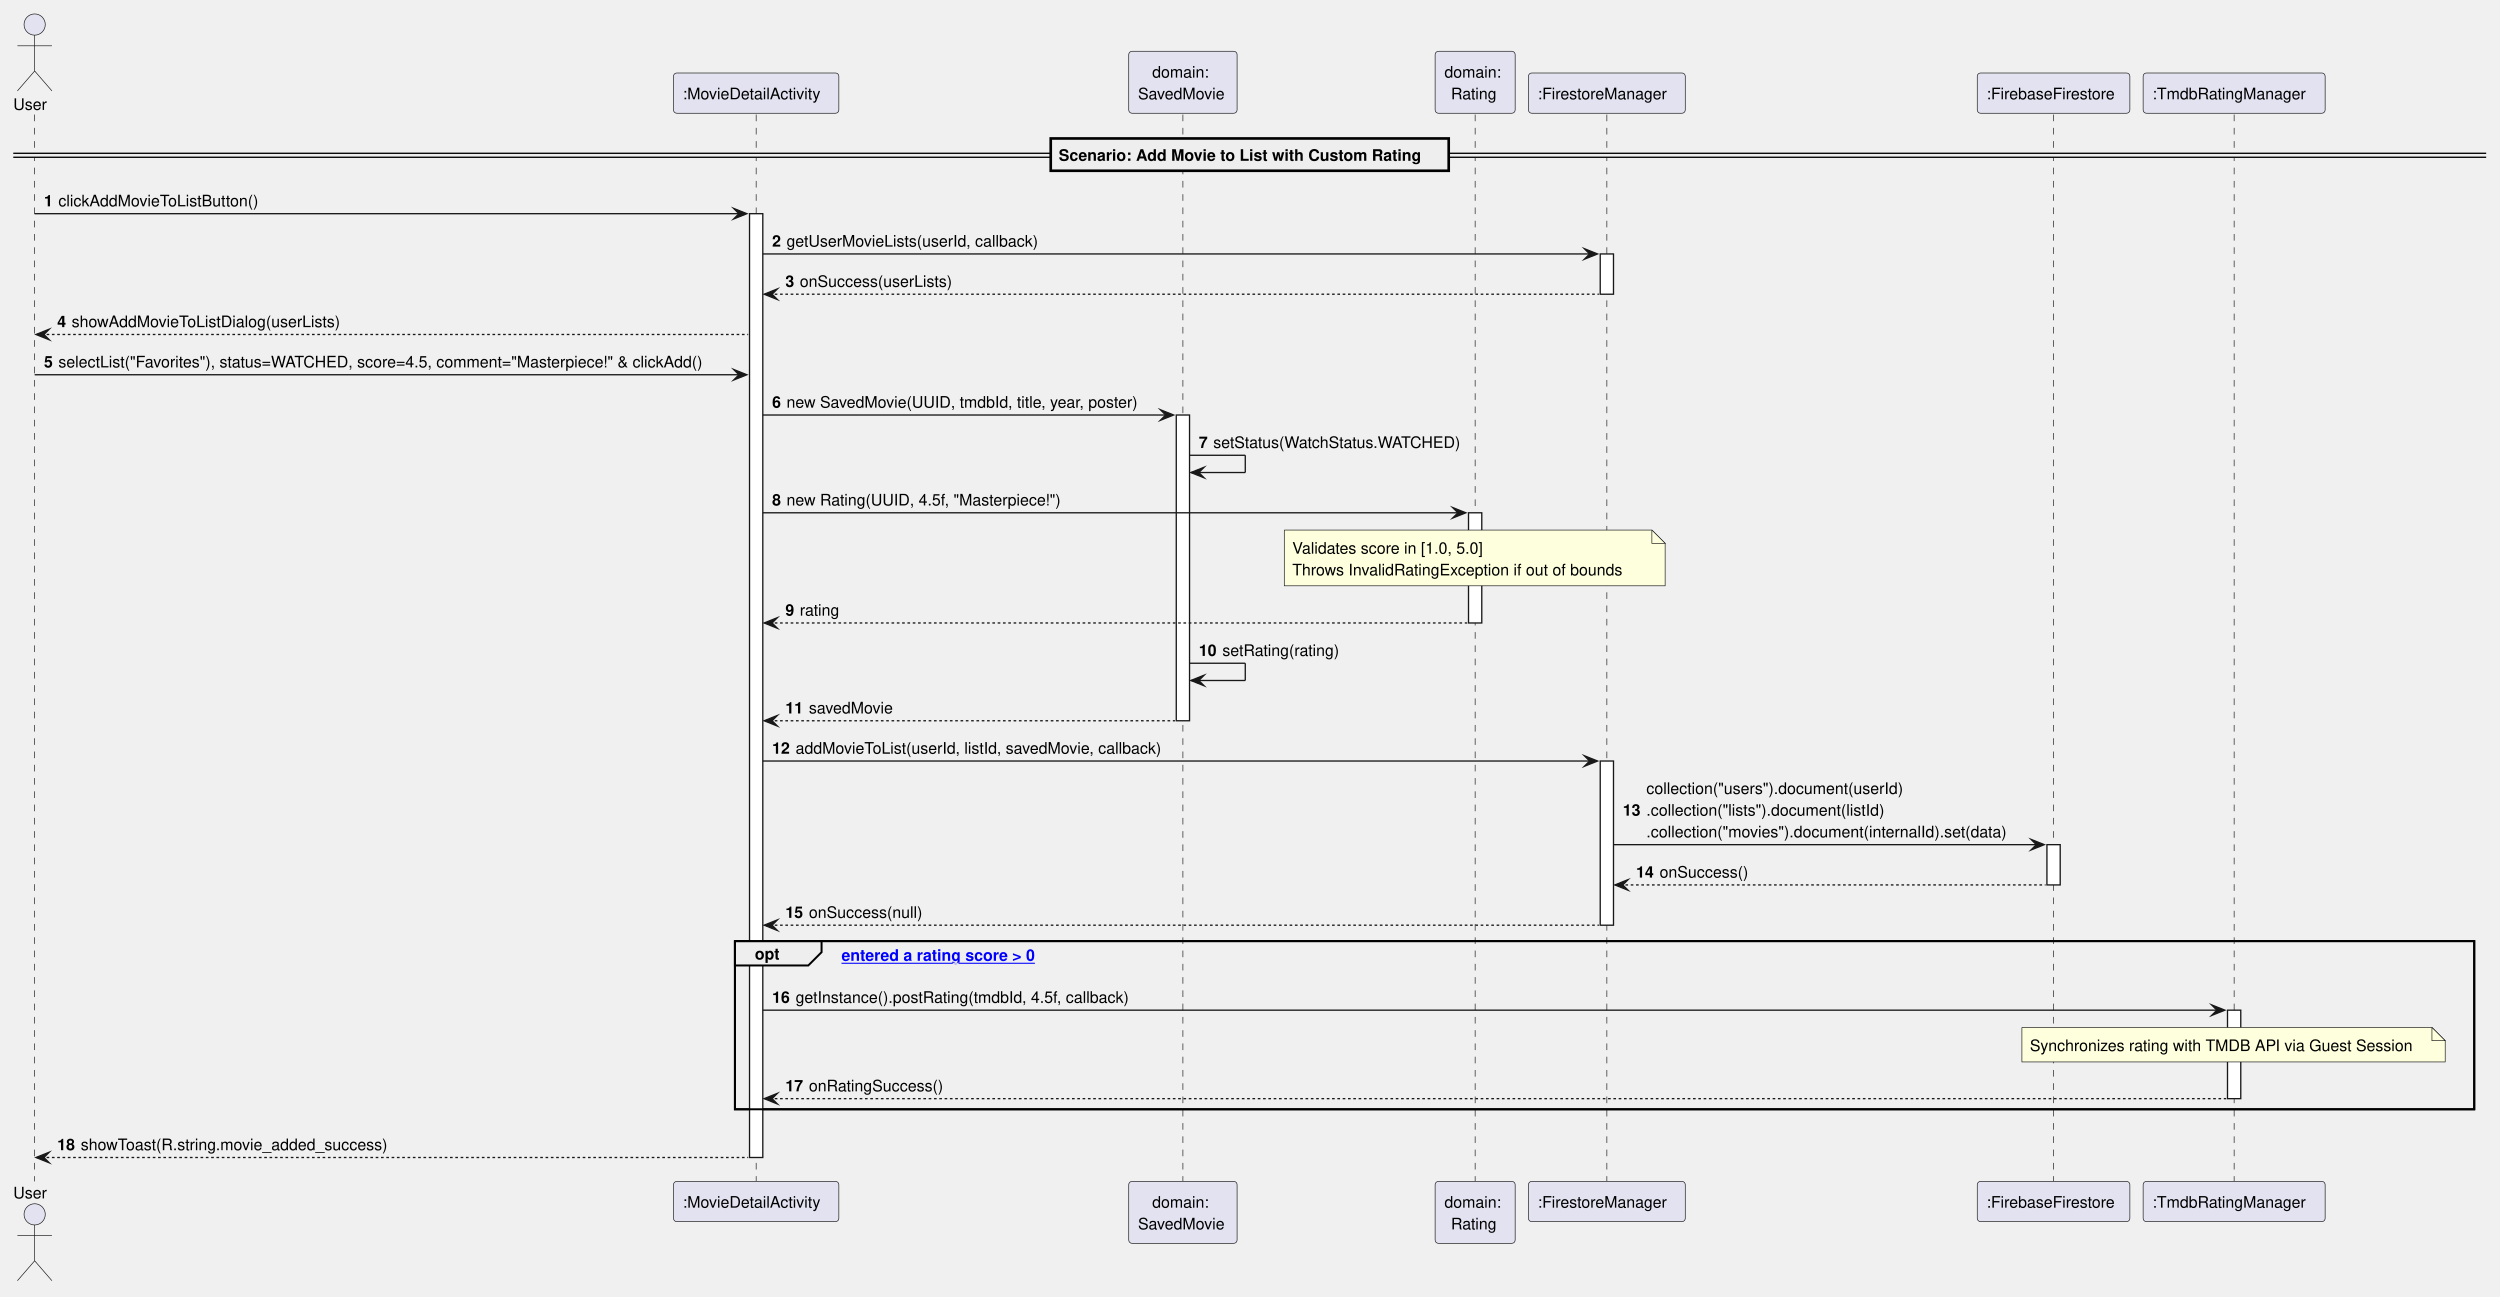
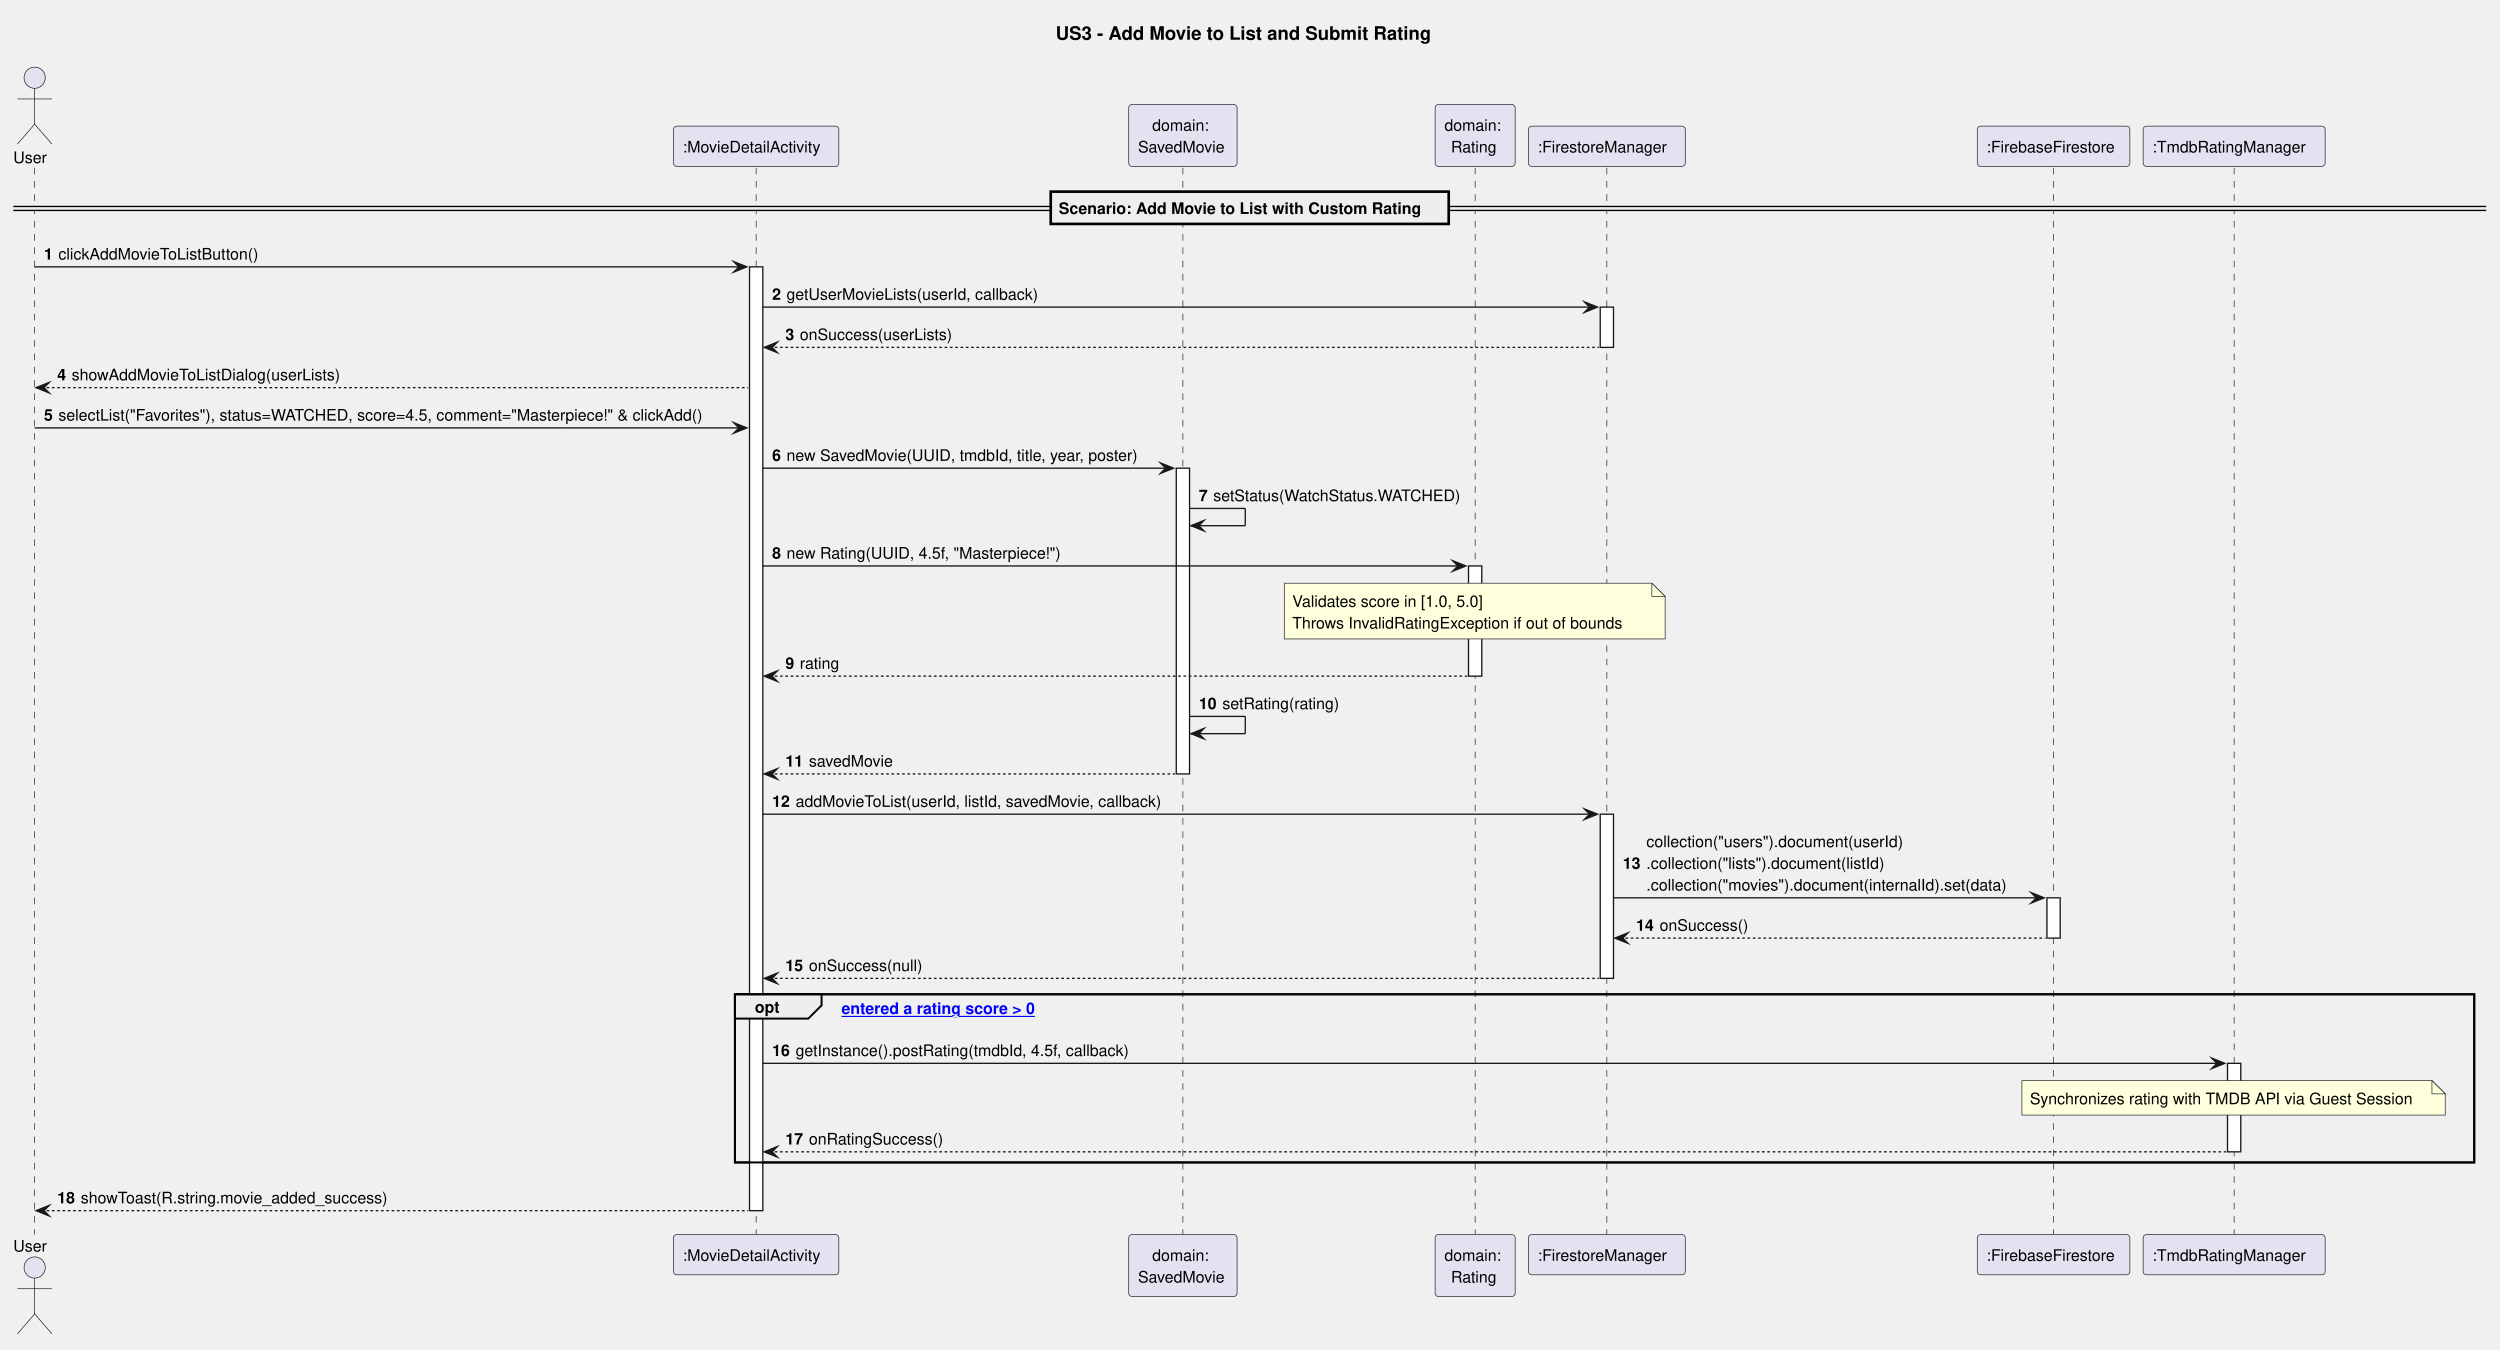
- <svg xmlns="http://www.w3.org/2000/svg" xmlns:xlink="http://www.w3.org/1999/xlink" version="1.1" data-diagram-type="SEQUENCE" style="width:1884px;height:977px;background:#FFFFFF;" width="1884px" height="977px" viewBox="0 0 1884 977" zoomAndPan="magnify" preserveAspectRatio="none" contentStyleType="text/css">
+ <svg xmlns="http://www.w3.org/2000/svg" xmlns:xlink="http://www.w3.org/1999/xlink" version="1.1" data-diagram-type="SEQUENCE" style="width:1884px;height:1017px;background:#FFFFFF;" width="1884px" height="1017px" viewBox="0 0 1884 1017" zoomAndPan="magnify" preserveAspectRatio="none" contentStyleType="text/css">
  <defs />
  <g font-family="sans-serif" lengthAdjust="spacing">
-     <rect x="553.846" y="709.226" width="1310.738" height="126.721" fill="none" style="stroke:#000;stroke-width:1.5;" />
+     <g class="title" data-source-line="6">
+       <text x="795.588" y="29.966" fill="#000" font-size="14" textLength="291.409" font-weight="700" font-family="'Helvetica, Arial, sans-serif'">US3 - Add Movie to List and Submit Rating</text>
+     </g>
+     <rect x="553.846" y="749.294" width="1310.738" height="126.721" fill="none" style="stroke:#000;stroke-width:1.5;" />
    <g>
-       <rect x="22.622" y="86.344" width="8" height="803.947" fill="#000" fill-opacity="0" />
-       <line x1="26.122" y1="86.344" x2="26.122" y2="890.291" style="stroke:#181818;stroke-width:0.5;stroke-dasharray:5,5;" />
+       <rect x="22.622" y="126.412" width="8" height="803.947" fill="#000" fill-opacity="0" />
+       <line x1="26.122" y1="126.412" x2="26.122" y2="930.359" style="stroke:#181818;stroke-width:0.5;stroke-dasharray:5,5;" />
    </g>
    <g>
-       <rect x="566.346" y="86.344" width="8" height="803.947" fill="#000" fill-opacity="0" />
-       <line x1="569.846" y1="86.344" x2="569.846" y2="890.291" style="stroke:#181818;stroke-width:0.5;stroke-dasharray:5,5;" />
+       <rect x="566.346" y="126.412" width="8" height="803.947" fill="#000" fill-opacity="0" />
+       <line x1="569.846" y1="126.412" x2="569.846" y2="930.359" style="stroke:#181818;stroke-width:0.5;stroke-dasharray:5,5;" />
    </g>
    <g>
-       <rect x="564.846" y="161.032" width="10" height="711.259" fill="#FFF" style="stroke:#181818;stroke-width:1;" />
+       <rect x="564.846" y="201.1" width="10" height="711.259" fill="#FFF" style="stroke:#181818;stroke-width:1;" />
    </g>
    <g>
-       <rect x="887.936" y="86.344" width="8" height="803.947" fill="#000" fill-opacity="0" />
-       <line x1="891.436" y1="86.344" x2="891.436" y2="890.291" style="stroke:#181818;stroke-width:0.5;stroke-dasharray:5,5;" />
+       <rect x="887.936" y="126.412" width="8" height="803.947" fill="#000" fill-opacity="0" />
+       <line x1="891.436" y1="126.412" x2="891.436" y2="930.359" style="stroke:#181818;stroke-width:0.5;stroke-dasharray:5,5;" />
    </g>
    <g>
-       <rect x="886.436" y="312.753" width="10" height="230.409" fill="#FFF" style="stroke:#181818;stroke-width:1;" />
+       <rect x="886.436" y="352.821" width="10" height="230.409" fill="#FFF" style="stroke:#181818;stroke-width:1;" />
    </g>
    <g>
-       <rect x="1108.169" y="86.344" width="8" height="803.947" fill="#000" fill-opacity="0" />
-       <line x1="1111.669" y1="86.344" x2="1111.669" y2="890.291" style="stroke:#181818;stroke-width:0.5;stroke-dasharray:5,5;" />
+       <rect x="1108.169" y="126.412" width="8" height="803.947" fill="#000" fill-opacity="0" />
+       <line x1="1111.669" y1="126.412" x2="1111.669" y2="930.359" style="stroke:#181818;stroke-width:0.5;stroke-dasharray:5,5;" />
    </g>
    <g>
-       <rect x="1106.669" y="386.441" width="10" height="83.032" fill="#FFF" style="stroke:#181818;stroke-width:1;" />
+       <rect x="1106.669" y="426.509" width="10" height="83.032" fill="#FFF" style="stroke:#181818;stroke-width:1;" />
    </g>
    <g>
-       <rect x="1207.428" y="86.344" width="8" height="803.947" fill="#000" fill-opacity="0" />
-       <line x1="1210.928" y1="86.344" x2="1210.928" y2="890.291" style="stroke:#181818;stroke-width:0.5;stroke-dasharray:5,5;" />
+       <rect x="1207.428" y="126.412" width="8" height="803.947" fill="#000" fill-opacity="0" />
+       <line x1="1210.928" y1="126.412" x2="1210.928" y2="930.359" style="stroke:#181818;stroke-width:0.5;stroke-dasharray:5,5;" />
    </g>
    <g>
-       <rect x="1205.928" y="191.376" width="10" height="30.344" fill="#FFF" style="stroke:#181818;stroke-width:1;" />
+       <rect x="1205.928" y="231.444" width="10" height="30.344" fill="#FFF" style="stroke:#181818;stroke-width:1;" />
    </g>
    <g>
-       <rect x="1205.928" y="573.506" width="10" height="123.721" fill="#FFF" style="stroke:#181818;stroke-width:1;" />
+       <rect x="1205.928" y="613.574" width="10" height="123.721" fill="#FFF" style="stroke:#181818;stroke-width:1;" />
    </g>
    <g>
-       <rect x="1544.066" y="86.344" width="8" height="803.947" fill="#000" fill-opacity="0" />
-       <line x1="1547.566" y1="86.344" x2="1547.566" y2="890.291" style="stroke:#181818;stroke-width:0.5;stroke-dasharray:5,5;" />
+       <rect x="1544.066" y="126.412" width="8" height="803.947" fill="#000" fill-opacity="0" />
+       <line x1="1547.566" y1="126.412" x2="1547.566" y2="930.359" style="stroke:#181818;stroke-width:0.5;stroke-dasharray:5,5;" />
    </g>
    <g>
-       <rect x="1542.566" y="636.538" width="10" height="30.344" fill="#FFF" style="stroke:#181818;stroke-width:1;" />
+       <rect x="1542.566" y="676.606" width="10" height="30.344" fill="#FFF" style="stroke:#181818;stroke-width:1;" />
    </g>
    <g>
-       <rect x="1680.147" y="86.344" width="8" height="803.947" fill="#000" fill-opacity="0" />
-       <line x1="1683.647" y1="86.344" x2="1683.647" y2="890.291" style="stroke:#181818;stroke-width:0.5;stroke-dasharray:5,5;" />
+       <rect x="1680.147" y="126.412" width="8" height="803.947" fill="#000" fill-opacity="0" />
+       <line x1="1683.647" y1="126.412" x2="1683.647" y2="930.359" style="stroke:#181818;stroke-width:0.5;stroke-dasharray:5,5;" />
    </g>
    <g>
-       <rect x="1678.647" y="761.259" width="10" height="66.688" fill="#FFF" style="stroke:#181818;stroke-width:1;" />
+       <rect x="1678.647" y="801.327" width="10" height="66.688" fill="#FFF" style="stroke:#181818;stroke-width:1;" />
    </g>
-     <text x="10" y="82.828" fill="#000" font-size="12" textLength="26.244" font-family="'Helvetica, Arial, sans-serif'">User</text>
-     <ellipse cx="26.122" cy="18.5" rx="8" ry="8" fill="#E2E2F0" style="stroke:#181818;stroke-width:0.5;" />
-     <path d="M26.122,26.5 L26.122,53.5 M13.122,34.5 L39.122,34.5 M26.122,53.5 L13.122,68.5 M26.122,53.5 L39.122,68.5" style="stroke:#181818;stroke-width:0.5;" fill="none" />
-     <rect x="507.544" y="55" width="124.605" height="30.344" fill="#E2E2F0" style="stroke:#181818;stroke-width:0.5;" rx="2.5" ry="2.5" />
-     <text x="514.544" y="74.828" fill="#000" font-size="12" textLength="110.605" font-family="'Helvetica, Arial, sans-serif'">:MovieDetailActivity</text>
-     <rect x="850.602" y="38.656" width="81.668" height="46.688" fill="#E2E2F0" style="stroke:#181818;stroke-width:0.5;" rx="2.5" ry="2.5" />
-     <text x="868.276" y="58.484" fill="#000" font-size="12" textLength="46.32" font-family="'Helvetica, Arial, sans-serif'">domain:</text>
-     <text x="857.602" y="74.828" fill="#000" font-size="12" textLength="67.668" font-family="'Helvetica, Arial, sans-serif'">SavedMovie</text>
-     <rect x="1081.509" y="38.656" width="60.32" height="46.688" fill="#E2E2F0" style="stroke:#181818;stroke-width:0.5;" rx="2.5" ry="2.5" />
-     <text x="1088.509" y="58.484" fill="#000" font-size="12" textLength="46.32" font-family="'Helvetica, Arial, sans-serif'">domain:</text>
-     <text x="1093.459" y="74.828" fill="#000" font-size="12" textLength="36.42" font-family="'Helvetica, Arial, sans-serif'">Rating</text>
-     <rect x="1151.83" y="55" width="118.197" height="30.344" fill="#E2E2F0" style="stroke:#181818;stroke-width:0.5;" rx="2.5" ry="2.5" />
-     <text x="1158.83" y="74.828" fill="#000" font-size="12" textLength="104.197" font-family="'Helvetica, Arial, sans-serif'">:FirestoreManager</text>
-     <rect x="1490.064" y="55" width="115.005" height="30.344" fill="#E2E2F0" style="stroke:#181818;stroke-width:0.5;" rx="2.5" ry="2.5" />
-     <text x="1497.064" y="74.828" fill="#000" font-size="12" textLength="101.005" font-family="'Helvetica, Arial, sans-serif'">:FirebaseFirestore</text>
-     <rect x="1615.068" y="55" width="137.157" height="30.344" fill="#E2E2F0" style="stroke:#181818;stroke-width:0.5;" rx="2.5" ry="2.5" />
-     <text x="1622.068" y="74.828" fill="#000" font-size="12" textLength="123.157" font-family="'Helvetica, Arial, sans-serif'">:TmdbRatingManager</text>
-     <text x="10" y="903.119" fill="#000" font-size="12" textLength="26.244" font-family="'Helvetica, Arial, sans-serif'">User</text>
-     <ellipse cx="26.122" cy="915.135" rx="8" ry="8" fill="#E2E2F0" style="stroke:#181818;stroke-width:0.5;" />
-     <path d="M26.122,923.135 L26.122,950.135 M13.122,931.135 L39.122,931.135 M26.122,950.135 L13.122,965.135 M26.122,950.135 L39.122,965.135" style="stroke:#181818;stroke-width:0.5;" fill="none" />
-     <rect x="507.544" y="890.291" width="124.605" height="30.344" fill="#E2E2F0" style="stroke:#181818;stroke-width:0.5;" rx="2.5" ry="2.5" />
-     <text x="514.544" y="910.119" fill="#000" font-size="12" textLength="110.605" font-family="'Helvetica, Arial, sans-serif'">:MovieDetailActivity</text>
-     <rect x="850.602" y="890.291" width="81.668" height="46.688" fill="#E2E2F0" style="stroke:#181818;stroke-width:0.5;" rx="2.5" ry="2.5" />
-     <text x="868.276" y="910.119" fill="#000" font-size="12" textLength="46.32" font-family="'Helvetica, Arial, sans-serif'">domain:</text>
-     <text x="857.602" y="926.463" fill="#000" font-size="12" textLength="67.668" font-family="'Helvetica, Arial, sans-serif'">SavedMovie</text>
-     <rect x="1081.509" y="890.291" width="60.32" height="46.688" fill="#E2E2F0" style="stroke:#181818;stroke-width:0.5;" rx="2.5" ry="2.5" />
-     <text x="1088.509" y="910.119" fill="#000" font-size="12" textLength="46.32" font-family="'Helvetica, Arial, sans-serif'">domain:</text>
-     <text x="1093.459" y="926.463" fill="#000" font-size="12" textLength="36.42" font-family="'Helvetica, Arial, sans-serif'">Rating</text>
-     <rect x="1151.83" y="890.291" width="118.197" height="30.344" fill="#E2E2F0" style="stroke:#181818;stroke-width:0.5;" rx="2.5" ry="2.5" />
-     <text x="1158.83" y="910.119" fill="#000" font-size="12" textLength="104.197" font-family="'Helvetica, Arial, sans-serif'">:FirestoreManager</text>
-     <rect x="1490.064" y="890.291" width="115.005" height="30.344" fill="#E2E2F0" style="stroke:#181818;stroke-width:0.5;" rx="2.5" ry="2.5" />
-     <text x="1497.064" y="910.119" fill="#000" font-size="12" textLength="101.005" font-family="'Helvetica, Arial, sans-serif'">:FirebaseFirestore</text>
-     <rect x="1615.068" y="890.291" width="137.157" height="30.344" fill="#E2E2F0" style="stroke:#181818;stroke-width:0.5;" rx="2.5" ry="2.5" />
-     <text x="1622.068" y="910.119" fill="#000" font-size="12" textLength="123.157" font-family="'Helvetica, Arial, sans-serif'">:TmdbRatingManager</text>
-     <rect x="10" y="115.516" width="1863.584" height="3" fill="#EEE" style="stroke:#EEE;stroke-width:1;" />
-     <line x1="10" y1="115.516" x2="1873.584" y2="115.516" style="stroke:#000;stroke-width:1;" />
-     <line x1="10" y1="118.516" x2="1873.584" y2="118.516" style="stroke:#000;stroke-width:1;" />
-     <rect x="791.835" y="104.344" width="299.914" height="24.344" fill="#EEE" style="stroke:#000;stroke-width:2;" />
-     <text x="797.835" y="121.172" fill="#000" font-size="12" textLength="282.794" font-weight="700" font-family="'Helvetica, Arial, sans-serif'">Scenario: Add Movie to List with Custom Rating</text>
-     <polygon points="552.846,157.032,562.846,161.032,552.846,165.032,556.846,161.032" fill="#181818" style="stroke:#181818;stroke-width:1;stroke-linejoin:miter;stroke-miterlimit:10;" />
-     <line x1="26.122" y1="161.032" x2="558.846" y2="161.032" style="stroke:#181818;stroke-width:1;" />
-     <text x="33.122" y="155.516" fill="#000" font-size="12" font-weight="700" font-family="'Helvetica, Arial, sans-serif'">1</text>
-     <text x="43.986" y="155.516" fill="#000" font-size="12" textLength="159.805" font-family="'Helvetica, Arial, sans-serif'">clickAddMovieToListButton()</text>
-     <polygon points="1193.928,187.376,1203.928,191.376,1193.928,195.376,1197.928,191.376" fill="#181818" style="stroke:#181818;stroke-width:1;stroke-linejoin:miter;stroke-miterlimit:10;" />
-     <line x1="574.846" y1="191.376" x2="1199.928" y2="191.376" style="stroke:#181818;stroke-width:1;" />
-     <text x="581.846" y="185.86" fill="#000" font-size="12" font-weight="700" font-family="'Helvetica, Arial, sans-serif'">2</text>
-     <text x="592.71" y="185.86" fill="#000" font-size="12" textLength="198.877" font-family="'Helvetica, Arial, sans-serif'">getUserMovieLists(userId, callback)</text>
-     <polygon points="585.846,217.721,575.846,221.721,585.846,225.721,581.846,221.721" fill="#181818" style="stroke:#181818;stroke-width:1;stroke-linejoin:miter;stroke-miterlimit:10;" />
-     <line x1="579.846" y1="221.721" x2="1204.928" y2="221.721" style="stroke:#181818;stroke-width:1;stroke-dasharray:2,2;" />
-     <text x="591.846" y="216.205" fill="#000" font-size="12" font-weight="700" font-family="'Helvetica, Arial, sans-serif'">3</text>
-     <text x="602.71" y="216.205" fill="#000" font-size="12" textLength="115.765" font-family="'Helvetica, Arial, sans-serif'">onSuccess(userLists)</text>
-     <polygon points="37.122,248.065,27.122,252.065,37.122,256.065,33.122,252.065" fill="#181818" style="stroke:#181818;stroke-width:1;stroke-linejoin:miter;stroke-miterlimit:10;" />
-     <line x1="31.122" y1="252.065" x2="563.846" y2="252.065" style="stroke:#181818;stroke-width:1;stroke-dasharray:2,2;" />
-     <text x="43.122" y="246.549" fill="#000" font-size="12" font-weight="700" font-family="'Helvetica, Arial, sans-serif'">4</text>
-     <text x="53.986" y="246.549" fill="#000" font-size="12" textLength="213.41" font-family="'Helvetica, Arial, sans-serif'">showAddMovieToListDialog(userLists)</text>
-     <polygon points="552.846,278.409,562.846,282.409,552.846,286.409,556.846,282.409" fill="#181818" style="stroke:#181818;stroke-width:1;stroke-linejoin:miter;stroke-miterlimit:10;" />
-     <line x1="26.122" y1="282.409" x2="558.846" y2="282.409" style="stroke:#181818;stroke-width:1;" />
-     <text x="33.122" y="276.893" fill="#000" font-size="12" font-weight="700" font-family="'Helvetica, Arial, sans-serif'">5</text>
-     <text x="43.986" y="276.893" fill="#000" font-size="12" textLength="503.86" font-family="'Helvetica, Arial, sans-serif'">selectList("Favorites"), status=WATCHED, score=4.5, comment="Masterpiece!" &amp; clickAdd()</text>
-     <polygon points="874.436,308.753,884.436,312.753,874.436,316.753,878.436,312.753" fill="#181818" style="stroke:#181818;stroke-width:1;stroke-linejoin:miter;stroke-miterlimit:10;" />
-     <line x1="574.846" y1="312.753" x2="880.436" y2="312.753" style="stroke:#181818;stroke-width:1;" />
-     <text x="581.846" y="307.237" fill="#000" font-size="12" font-weight="700" font-family="'Helvetica, Arial, sans-serif'">6</text>
-     <text x="592.71" y="307.237" fill="#000" font-size="12" textLength="281.726" font-family="'Helvetica, Arial, sans-serif'">new SavedMovie(UUID, tmdbId, title, year, poster)</text>
-     <line x1="896.436" y1="343.097" x2="938.436" y2="343.097" style="stroke:#181818;stroke-width:1;" />
-     <line x1="938.436" y1="343.097" x2="938.436" y2="356.097" style="stroke:#181818;stroke-width:1;" />
-     <line x1="897.436" y1="356.097" x2="938.436" y2="356.097" style="stroke:#181818;stroke-width:1;" />
-     <polygon points="907.436,352.097,897.436,356.097,907.436,360.097,903.436,356.097" fill="#181818" style="stroke:#181818;stroke-width:1;stroke-linejoin:miter;stroke-miterlimit:10;" />
-     <text x="903.436" y="337.581" fill="#000" font-size="12" font-weight="700" font-family="'Helvetica, Arial, sans-serif'">7</text>
-     <text x="914.3" y="337.581" fill="#000" font-size="12" textLength="190.369" font-family="'Helvetica, Arial, sans-serif'">setStatus(WatchStatus.WATCHED)</text>
-     <polygon points="1094.669,382.441,1104.669,386.441,1094.669,390.441,1098.669,386.441" fill="#181818" style="stroke:#181818;stroke-width:1;stroke-linejoin:miter;stroke-miterlimit:10;" />
-     <line x1="574.846" y1="386.441" x2="1100.669" y2="386.441" style="stroke:#181818;stroke-width:1;" />
-     <text x="581.846" y="380.925" fill="#000" font-size="12" font-weight="700" font-family="'Helvetica, Arial, sans-serif'">8</text>
-     <text x="592.71" y="380.925" fill="#000" font-size="12" textLength="216.686" font-family="'Helvetica, Arial, sans-serif'">new Rating(UUID, 4.5f, "Masterpiece!")</text>
-     <path d="M967.848,399.441 L967.848,441.441 L1254.848,441.441 L1254.848,409.441 L1244.848,399.441 L967.848,399.441" style="stroke:#181818;stroke-width:0.5;" fill="#FEFFDD" />
-     <path d="M1244.848,399.441 L1244.848,409.441 L1254.848,409.441 L1244.848,399.441" style="stroke:#181818;stroke-width:0.5;" fill="#FEFFDD" />
-     <text x="973.848" y="417.269" fill="#000" font-size="12" textLength="149.569" font-family="'Helvetica, Arial, sans-serif'">Validates score in [1.0, 5.0]</text>
-     <text x="973.848" y="433.613" fill="#000" font-size="12" textLength="266.642" font-family="'Helvetica, Arial, sans-serif'">Throws InvalidRatingException if out of bounds</text>
-     <polygon points="585.846,465.473,575.846,469.473,585.846,473.473,581.846,469.473" fill="#181818" style="stroke:#181818;stroke-width:1;stroke-linejoin:miter;stroke-miterlimit:10;" />
-     <line x1="579.846" y1="469.473" x2="1105.669" y2="469.473" style="stroke:#181818;stroke-width:1;stroke-dasharray:2,2;" />
-     <text x="591.846" y="463.957" fill="#000" font-size="12" font-weight="700" font-family="'Helvetica, Arial, sans-serif'">9</text>
-     <text x="602.71" y="463.957" fill="#000" font-size="12" textLength="33.912" font-family="'Helvetica, Arial, sans-serif'">rating</text>
-     <line x1="896.436" y1="499.818" x2="938.436" y2="499.818" style="stroke:#181818;stroke-width:1;" />
-     <line x1="938.436" y1="499.818" x2="938.436" y2="512.818" style="stroke:#181818;stroke-width:1;" />
-     <line x1="897.436" y1="512.818" x2="938.436" y2="512.818" style="stroke:#181818;stroke-width:1;" />
-     <polygon points="907.436,508.818,897.436,512.818,907.436,516.818,903.436,512.818" fill="#181818" style="stroke:#181818;stroke-width:1;stroke-linejoin:miter;stroke-miterlimit:10;" />
-     <text x="903.436" y="494.302" fill="#000" font-size="12" textLength="13.728" font-weight="700" font-family="'Helvetica, Arial, sans-serif'">10</text>
-     <text x="921.164" y="494.302" fill="#000" font-size="12" textLength="94.381" font-family="'Helvetica, Arial, sans-serif'">setRating(rating)</text>
-     <polygon points="585.846,539.162,575.846,543.162,585.846,547.162,581.846,543.162" fill="#181818" style="stroke:#181818;stroke-width:1;stroke-linejoin:miter;stroke-miterlimit:10;" />
-     <line x1="579.846" y1="543.162" x2="885.436" y2="543.162" style="stroke:#181818;stroke-width:1;stroke-dasharray:2,2;" />
-     <text x="591.846" y="537.646" fill="#000" font-size="12" textLength="13.728" font-weight="700" font-family="'Helvetica, Arial, sans-serif'">11</text>
-     <text x="609.574" y="537.646" fill="#000" font-size="12" textLength="66.828" font-family="'Helvetica, Arial, sans-serif'">savedMovie</text>
-     <polygon points="1193.928,569.506,1203.928,573.506,1193.928,577.506,1197.928,573.506" fill="#181818" style="stroke:#181818;stroke-width:1;stroke-linejoin:miter;stroke-miterlimit:10;" />
-     <line x1="574.846" y1="573.506" x2="1199.928" y2="573.506" style="stroke:#181818;stroke-width:1;" />
-     <text x="581.846" y="567.99" fill="#000" font-size="12" textLength="13.728" font-weight="700" font-family="'Helvetica, Arial, sans-serif'">12</text>
-     <text x="599.574" y="567.99" fill="#000" font-size="12" textLength="291.05" font-family="'Helvetica, Arial, sans-serif'">addMovieToList(userId, listId, savedMovie, callback)</text>
-     <polygon points="1530.566,632.538,1540.566,636.538,1530.566,640.538,1534.566,636.538" fill="#181818" style="stroke:#181818;stroke-width:1;stroke-linejoin:miter;stroke-miterlimit:10;" />
-     <line x1="1215.928" y1="636.538" x2="1536.566" y2="636.538" style="stroke:#181818;stroke-width:1;" />
-     <text x="1222.928" y="614.678" fill="#000" font-size="12" textLength="13.728" font-weight="700" font-family="'Helvetica, Arial, sans-serif'">13</text>
-     <text x="1240.656" y="598.334" fill="#000" font-size="12" textLength="205.777" font-family="'Helvetica, Arial, sans-serif'">collection("users").document(userId)</text>
-     <text x="1240.656" y="614.678" fill="#000" font-size="12" textLength="191.761" font-family="'Helvetica, Arial, sans-serif'">.collection("lists").document(listId)</text>
-     <text x="1240.656" y="631.022" fill="#000" font-size="12" textLength="289.91" font-family="'Helvetica, Arial, sans-serif'">.collection("movies").document(internalId).set(data)</text>
-     <polygon points="1226.928,662.882,1216.928,666.882,1226.928,670.882,1222.928,666.882" fill="#181818" style="stroke:#181818;stroke-width:1;stroke-linejoin:miter;stroke-miterlimit:10;" />
-     <line x1="1220.928" y1="666.882" x2="1541.566" y2="666.882" style="stroke:#181818;stroke-width:1;stroke-dasharray:2,2;" />
-     <text x="1232.928" y="661.366" fill="#000" font-size="12" textLength="13.728" font-weight="700" font-family="'Helvetica, Arial, sans-serif'">14</text>
-     <text x="1250.656" y="661.366" fill="#000" font-size="12" textLength="65.664" font-family="'Helvetica, Arial, sans-serif'">onSuccess()</text>
-     <polygon points="585.846,693.226,575.846,697.226,585.846,701.226,581.846,697.226" fill="#181818" style="stroke:#181818;stroke-width:1;stroke-linejoin:miter;stroke-miterlimit:10;" />
-     <line x1="579.846" y1="697.226" x2="1204.928" y2="697.226" style="stroke:#181818;stroke-width:1;stroke-dasharray:2,2;" />
-     <text x="591.846" y="691.71" fill="#000" font-size="12" textLength="13.728" font-weight="700" font-family="'Helvetica, Arial, sans-serif'">15</text>
-     <text x="609.574" y="691.71" fill="#000" font-size="12" textLength="86.689" font-family="'Helvetica, Arial, sans-serif'">onSuccess(null)</text>
-     <path d="M553.846,709.226 L619.138,709.226 L619.138,717.571 L609.138,727.571 L553.846,727.571 L553.846,709.226" style="stroke:#000;stroke-width:1.5;" fill="#EEE" />
-     <rect x="553.846" y="709.226" width="1310.738" height="126.721" fill="none" style="stroke:#000;stroke-width:1.5;" />
-     <text x="568.846" y="723.054" fill="#000" font-size="12" textLength="20.292" font-weight="700" font-family="'Helvetica, Arial, sans-serif'">opt</text>
+     <text x="10" y="122.896" fill="#000" font-size="12" textLength="26.244" font-family="'Helvetica, Arial, sans-serif'">User</text>
+     <ellipse cx="26.122" cy="58.568" rx="8" ry="8" fill="#E2E2F0" style="stroke:#181818;stroke-width:0.5;" />
+     <path d="M26.122,66.568 L26.122,93.568 M13.122,74.568 L39.122,74.568 M26.122,93.568 L13.122,108.568 M26.122,93.568 L39.122,108.568" style="stroke:#181818;stroke-width:0.5;" fill="none" />
+     <rect x="507.544" y="95.068" width="124.605" height="30.344" fill="#E2E2F0" style="stroke:#181818;stroke-width:0.5;" rx="2.5" ry="2.5" />
+     <text x="514.544" y="114.896" fill="#000" font-size="12" textLength="110.605" font-family="'Helvetica, Arial, sans-serif'">:MovieDetailActivity</text>
+     <rect x="850.602" y="78.724" width="81.668" height="46.688" fill="#E2E2F0" style="stroke:#181818;stroke-width:0.5;" rx="2.5" ry="2.5" />
+     <text x="868.276" y="98.552" fill="#000" font-size="12" textLength="46.32" font-family="'Helvetica, Arial, sans-serif'">domain:</text>
+     <text x="857.602" y="114.896" fill="#000" font-size="12" textLength="67.668" font-family="'Helvetica, Arial, sans-serif'">SavedMovie</text>
+     <rect x="1081.509" y="78.724" width="60.32" height="46.688" fill="#E2E2F0" style="stroke:#181818;stroke-width:0.5;" rx="2.5" ry="2.5" />
+     <text x="1088.509" y="98.552" fill="#000" font-size="12" textLength="46.32" font-family="'Helvetica, Arial, sans-serif'">domain:</text>
+     <text x="1093.459" y="114.896" fill="#000" font-size="12" textLength="36.42" font-family="'Helvetica, Arial, sans-serif'">Rating</text>
+     <rect x="1151.83" y="95.068" width="118.197" height="30.344" fill="#E2E2F0" style="stroke:#181818;stroke-width:0.5;" rx="2.5" ry="2.5" />
+     <text x="1158.83" y="114.896" fill="#000" font-size="12" textLength="104.197" font-family="'Helvetica, Arial, sans-serif'">:FirestoreManager</text>
+     <rect x="1490.064" y="95.068" width="115.005" height="30.344" fill="#E2E2F0" style="stroke:#181818;stroke-width:0.5;" rx="2.5" ry="2.5" />
+     <text x="1497.064" y="114.896" fill="#000" font-size="12" textLength="101.005" font-family="'Helvetica, Arial, sans-serif'">:FirebaseFirestore</text>
+     <rect x="1615.068" y="95.068" width="137.157" height="30.344" fill="#E2E2F0" style="stroke:#181818;stroke-width:0.5;" rx="2.5" ry="2.5" />
+     <text x="1622.068" y="114.896" fill="#000" font-size="12" textLength="123.157" font-family="'Helvetica, Arial, sans-serif'">:TmdbRatingManager</text>
+     <text x="10" y="943.187" fill="#000" font-size="12" textLength="26.244" font-family="'Helvetica, Arial, sans-serif'">User</text>
+     <ellipse cx="26.122" cy="955.203" rx="8" ry="8" fill="#E2E2F0" style="stroke:#181818;stroke-width:0.5;" />
+     <path d="M26.122,963.203 L26.122,990.203 M13.122,971.203 L39.122,971.203 M26.122,990.203 L13.122,1005.203 M26.122,990.203 L39.122,1005.203" style="stroke:#181818;stroke-width:0.5;" fill="none" />
+     <rect x="507.544" y="930.359" width="124.605" height="30.344" fill="#E2E2F0" style="stroke:#181818;stroke-width:0.5;" rx="2.5" ry="2.5" />
+     <text x="514.544" y="950.187" fill="#000" font-size="12" textLength="110.605" font-family="'Helvetica, Arial, sans-serif'">:MovieDetailActivity</text>
+     <rect x="850.602" y="930.359" width="81.668" height="46.688" fill="#E2E2F0" style="stroke:#181818;stroke-width:0.5;" rx="2.5" ry="2.5" />
+     <text x="868.276" y="950.187" fill="#000" font-size="12" textLength="46.32" font-family="'Helvetica, Arial, sans-serif'">domain:</text>
+     <text x="857.602" y="966.531" fill="#000" font-size="12" textLength="67.668" font-family="'Helvetica, Arial, sans-serif'">SavedMovie</text>
+     <rect x="1081.509" y="930.359" width="60.32" height="46.688" fill="#E2E2F0" style="stroke:#181818;stroke-width:0.5;" rx="2.5" ry="2.5" />
+     <text x="1088.509" y="950.187" fill="#000" font-size="12" textLength="46.32" font-family="'Helvetica, Arial, sans-serif'">domain:</text>
+     <text x="1093.459" y="966.531" fill="#000" font-size="12" textLength="36.42" font-family="'Helvetica, Arial, sans-serif'">Rating</text>
+     <rect x="1151.83" y="930.359" width="118.197" height="30.344" fill="#E2E2F0" style="stroke:#181818;stroke-width:0.5;" rx="2.5" ry="2.5" />
+     <text x="1158.83" y="950.187" fill="#000" font-size="12" textLength="104.197" font-family="'Helvetica, Arial, sans-serif'">:FirestoreManager</text>
+     <rect x="1490.064" y="930.359" width="115.005" height="30.344" fill="#E2E2F0" style="stroke:#181818;stroke-width:0.5;" rx="2.5" ry="2.5" />
+     <text x="1497.064" y="950.187" fill="#000" font-size="12" textLength="101.005" font-family="'Helvetica, Arial, sans-serif'">:FirebaseFirestore</text>
+     <rect x="1615.068" y="930.359" width="137.157" height="30.344" fill="#E2E2F0" style="stroke:#181818;stroke-width:0.5;" rx="2.5" ry="2.5" />
+     <text x="1622.068" y="950.187" fill="#000" font-size="12" textLength="123.157" font-family="'Helvetica, Arial, sans-serif'">:TmdbRatingManager</text>
+     <rect x="10" y="155.584" width="1863.584" height="3" fill="#EEE" style="stroke:#EEE;stroke-width:1;" />
+     <line x1="10" y1="155.584" x2="1873.584" y2="155.584" style="stroke:#000;stroke-width:1;" />
+     <line x1="10" y1="158.584" x2="1873.584" y2="158.584" style="stroke:#000;stroke-width:1;" />
+     <rect x="791.835" y="144.412" width="299.914" height="24.344" fill="#EEE" style="stroke:#000;stroke-width:2;" />
+     <text x="797.835" y="161.24" fill="#000" font-size="12" textLength="282.794" font-weight="700" font-family="'Helvetica, Arial, sans-serif'">Scenario: Add Movie to List with Custom Rating</text>
+     <polygon points="552.846,197.1,562.846,201.1,552.846,205.1,556.846,201.1" fill="#181818" style="stroke:#181818;stroke-width:1;stroke-linejoin:miter;stroke-miterlimit:10;" />
+     <line x1="26.122" y1="201.1" x2="558.846" y2="201.1" style="stroke:#181818;stroke-width:1;" />
+     <text x="33.122" y="195.584" fill="#000" font-size="12" font-weight="700" font-family="'Helvetica, Arial, sans-serif'">1</text>
+     <text x="43.986" y="195.584" fill="#000" font-size="12" textLength="159.805" font-family="'Helvetica, Arial, sans-serif'">clickAddMovieToListButton()</text>
+     <polygon points="1193.928,227.444,1203.928,231.444,1193.928,235.444,1197.928,231.444" fill="#181818" style="stroke:#181818;stroke-width:1;stroke-linejoin:miter;stroke-miterlimit:10;" />
+     <line x1="574.846" y1="231.444" x2="1199.928" y2="231.444" style="stroke:#181818;stroke-width:1;" />
+     <text x="581.846" y="225.928" fill="#000" font-size="12" font-weight="700" font-family="'Helvetica, Arial, sans-serif'">2</text>
+     <text x="592.71" y="225.928" fill="#000" font-size="12" textLength="198.877" font-family="'Helvetica, Arial, sans-serif'">getUserMovieLists(userId, callback)</text>
+     <polygon points="585.846,257.788,575.846,261.788,585.846,265.788,581.846,261.788" fill="#181818" style="stroke:#181818;stroke-width:1;stroke-linejoin:miter;stroke-miterlimit:10;" />
+     <line x1="579.846" y1="261.788" x2="1204.928" y2="261.788" style="stroke:#181818;stroke-width:1;stroke-dasharray:2,2;" />
+     <text x="591.846" y="256.272" fill="#000" font-size="12" font-weight="700" font-family="'Helvetica, Arial, sans-serif'">3</text>
+     <text x="602.71" y="256.272" fill="#000" font-size="12" textLength="115.765" font-family="'Helvetica, Arial, sans-serif'">onSuccess(userLists)</text>
+     <polygon points="37.122,288.133,27.122,292.133,37.122,296.133,33.122,292.133" fill="#181818" style="stroke:#181818;stroke-width:1;stroke-linejoin:miter;stroke-miterlimit:10;" />
+     <line x1="31.122" y1="292.133" x2="563.846" y2="292.133" style="stroke:#181818;stroke-width:1;stroke-dasharray:2,2;" />
+     <text x="43.122" y="286.617" fill="#000" font-size="12" font-weight="700" font-family="'Helvetica, Arial, sans-serif'">4</text>
+     <text x="53.986" y="286.617" fill="#000" font-size="12" textLength="213.41" font-family="'Helvetica, Arial, sans-serif'">showAddMovieToListDialog(userLists)</text>
+     <polygon points="552.846,318.477,562.846,322.477,552.846,326.477,556.846,322.477" fill="#181818" style="stroke:#181818;stroke-width:1;stroke-linejoin:miter;stroke-miterlimit:10;" />
+     <line x1="26.122" y1="322.477" x2="558.846" y2="322.477" style="stroke:#181818;stroke-width:1;" />
+     <text x="33.122" y="316.961" fill="#000" font-size="12" font-weight="700" font-family="'Helvetica, Arial, sans-serif'">5</text>
+     <text x="43.986" y="316.961" fill="#000" font-size="12" textLength="503.86" font-family="'Helvetica, Arial, sans-serif'">selectList("Favorites"), status=WATCHED, score=4.5, comment="Masterpiece!" &amp; clickAdd()</text>
+     <polygon points="874.436,348.821,884.436,352.821,874.436,356.821,878.436,352.821" fill="#181818" style="stroke:#181818;stroke-width:1;stroke-linejoin:miter;stroke-miterlimit:10;" />
+     <line x1="574.846" y1="352.821" x2="880.436" y2="352.821" style="stroke:#181818;stroke-width:1;" />
+     <text x="581.846" y="347.305" fill="#000" font-size="12" font-weight="700" font-family="'Helvetica, Arial, sans-serif'">6</text>
+     <text x="592.71" y="347.305" fill="#000" font-size="12" textLength="281.726" font-family="'Helvetica, Arial, sans-serif'">new SavedMovie(UUID, tmdbId, title, year, poster)</text>
+     <line x1="896.436" y1="383.165" x2="938.436" y2="383.165" style="stroke:#181818;stroke-width:1;" />
+     <line x1="938.436" y1="383.165" x2="938.436" y2="396.165" style="stroke:#181818;stroke-width:1;" />
+     <line x1="897.436" y1="396.165" x2="938.436" y2="396.165" style="stroke:#181818;stroke-width:1;" />
+     <polygon points="907.436,392.165,897.436,396.165,907.436,400.165,903.436,396.165" fill="#181818" style="stroke:#181818;stroke-width:1;stroke-linejoin:miter;stroke-miterlimit:10;" />
+     <text x="903.436" y="377.649" fill="#000" font-size="12" font-weight="700" font-family="'Helvetica, Arial, sans-serif'">7</text>
+     <text x="914.3" y="377.649" fill="#000" font-size="12" textLength="190.369" font-family="'Helvetica, Arial, sans-serif'">setStatus(WatchStatus.WATCHED)</text>
+     <polygon points="1094.669,422.509,1104.669,426.509,1094.669,430.509,1098.669,426.509" fill="#181818" style="stroke:#181818;stroke-width:1;stroke-linejoin:miter;stroke-miterlimit:10;" />
+     <line x1="574.846" y1="426.509" x2="1100.669" y2="426.509" style="stroke:#181818;stroke-width:1;" />
+     <text x="581.846" y="420.993" fill="#000" font-size="12" font-weight="700" font-family="'Helvetica, Arial, sans-serif'">8</text>
+     <text x="592.71" y="420.993" fill="#000" font-size="12" textLength="216.686" font-family="'Helvetica, Arial, sans-serif'">new Rating(UUID, 4.5f, "Masterpiece!")</text>
+     <path d="M967.848,439.509 L967.848,481.509 L1254.848,481.509 L1254.848,449.509 L1244.848,439.509 L967.848,439.509" style="stroke:#181818;stroke-width:0.5;" fill="#FEFFDD" />
+     <path d="M1244.848,439.509 L1244.848,449.509 L1254.848,449.509 L1244.848,439.509" style="stroke:#181818;stroke-width:0.5;" fill="#FEFFDD" />
+     <text x="973.848" y="457.337" fill="#000" font-size="12" textLength="149.569" font-family="'Helvetica, Arial, sans-serif'">Validates score in [1.0, 5.0]</text>
+     <text x="973.848" y="473.681" fill="#000" font-size="12" textLength="266.642" font-family="'Helvetica, Arial, sans-serif'">Throws InvalidRatingException if out of bounds</text>
+     <polygon points="585.846,505.541,575.846,509.541,585.846,513.541,581.846,509.541" fill="#181818" style="stroke:#181818;stroke-width:1;stroke-linejoin:miter;stroke-miterlimit:10;" />
+     <line x1="579.846" y1="509.541" x2="1105.669" y2="509.541" style="stroke:#181818;stroke-width:1;stroke-dasharray:2,2;" />
+     <text x="591.846" y="504.025" fill="#000" font-size="12" font-weight="700" font-family="'Helvetica, Arial, sans-serif'">9</text>
+     <text x="602.71" y="504.025" fill="#000" font-size="12" textLength="33.912" font-family="'Helvetica, Arial, sans-serif'">rating</text>
+     <line x1="896.436" y1="539.886" x2="938.436" y2="539.886" style="stroke:#181818;stroke-width:1;" />
+     <line x1="938.436" y1="539.886" x2="938.436" y2="552.886" style="stroke:#181818;stroke-width:1;" />
+     <line x1="897.436" y1="552.886" x2="938.436" y2="552.886" style="stroke:#181818;stroke-width:1;" />
+     <polygon points="907.436,548.886,897.436,552.886,907.436,556.886,903.436,552.886" fill="#181818" style="stroke:#181818;stroke-width:1;stroke-linejoin:miter;stroke-miterlimit:10;" />
+     <text x="903.436" y="534.369" fill="#000" font-size="12" textLength="13.728" font-weight="700" font-family="'Helvetica, Arial, sans-serif'">10</text>
+     <text x="921.164" y="534.369" fill="#000" font-size="12" textLength="94.381" font-family="'Helvetica, Arial, sans-serif'">setRating(rating)</text>
+     <polygon points="585.846,579.23,575.846,583.23,585.846,587.23,581.846,583.23" fill="#181818" style="stroke:#181818;stroke-width:1;stroke-linejoin:miter;stroke-miterlimit:10;" />
+     <line x1="579.846" y1="583.23" x2="885.436" y2="583.23" style="stroke:#181818;stroke-width:1;stroke-dasharray:2,2;" />
+     <text x="591.846" y="577.714" fill="#000" font-size="12" textLength="13.728" font-weight="700" font-family="'Helvetica, Arial, sans-serif'">11</text>
+     <text x="609.574" y="577.714" fill="#000" font-size="12" textLength="66.828" font-family="'Helvetica, Arial, sans-serif'">savedMovie</text>
+     <polygon points="1193.928,609.574,1203.928,613.574,1193.928,617.574,1197.928,613.574" fill="#181818" style="stroke:#181818;stroke-width:1;stroke-linejoin:miter;stroke-miterlimit:10;" />
+     <line x1="574.846" y1="613.574" x2="1199.928" y2="613.574" style="stroke:#181818;stroke-width:1;" />
+     <text x="581.846" y="608.058" fill="#000" font-size="12" textLength="13.728" font-weight="700" font-family="'Helvetica, Arial, sans-serif'">12</text>
+     <text x="599.574" y="608.058" fill="#000" font-size="12" textLength="291.05" font-family="'Helvetica, Arial, sans-serif'">addMovieToList(userId, listId, savedMovie, callback)</text>
+     <polygon points="1530.566,672.606,1540.566,676.606,1530.566,680.606,1534.566,676.606" fill="#181818" style="stroke:#181818;stroke-width:1;stroke-linejoin:miter;stroke-miterlimit:10;" />
+     <line x1="1215.928" y1="676.606" x2="1536.566" y2="676.606" style="stroke:#181818;stroke-width:1;" />
+     <text x="1222.928" y="654.746" fill="#000" font-size="12" textLength="13.728" font-weight="700" font-family="'Helvetica, Arial, sans-serif'">13</text>
+     <text x="1240.656" y="638.402" fill="#000" font-size="12" textLength="205.777" font-family="'Helvetica, Arial, sans-serif'">collection("users").document(userId)</text>
+     <text x="1240.656" y="654.746" fill="#000" font-size="12" textLength="191.761" font-family="'Helvetica, Arial, sans-serif'">.collection("lists").document(listId)</text>
+     <text x="1240.656" y="671.09" fill="#000" font-size="12" textLength="289.91" font-family="'Helvetica, Arial, sans-serif'">.collection("movies").document(internalId).set(data)</text>
+     <polygon points="1226.928,702.95,1216.928,706.95,1226.928,710.95,1222.928,706.95" fill="#181818" style="stroke:#181818;stroke-width:1;stroke-linejoin:miter;stroke-miterlimit:10;" />
+     <line x1="1220.928" y1="706.95" x2="1541.566" y2="706.95" style="stroke:#181818;stroke-width:1;stroke-dasharray:2,2;" />
+     <text x="1232.928" y="701.434" fill="#000" font-size="12" textLength="13.728" font-weight="700" font-family="'Helvetica, Arial, sans-serif'">14</text>
+     <text x="1250.656" y="701.434" fill="#000" font-size="12" textLength="65.664" font-family="'Helvetica, Arial, sans-serif'">onSuccess()</text>
+     <polygon points="585.846,733.294,575.846,737.294,585.846,741.294,581.846,737.294" fill="#181818" style="stroke:#181818;stroke-width:1;stroke-linejoin:miter;stroke-miterlimit:10;" />
+     <line x1="579.846" y1="737.294" x2="1204.928" y2="737.294" style="stroke:#181818;stroke-width:1;stroke-dasharray:2,2;" />
+     <text x="591.846" y="731.778" fill="#000" font-size="12" textLength="13.728" font-weight="700" font-family="'Helvetica, Arial, sans-serif'">15</text>
+     <text x="609.574" y="731.778" fill="#000" font-size="12" textLength="86.689" font-family="'Helvetica, Arial, sans-serif'">onSuccess(null)</text>
+     <path d="M553.846,749.294 L619.138,749.294 L619.138,757.638 L609.138,767.638 L553.846,767.638 L553.846,749.294" style="stroke:#000;stroke-width:1.5;" fill="#EEE" />
+     <rect x="553.846" y="749.294" width="1310.738" height="126.721" fill="none" style="stroke:#000;stroke-width:1.5;" />
+     <text x="568.846" y="763.122" fill="#000" font-size="12" textLength="20.292" font-weight="700" font-family="'Helvetica, Arial, sans-serif'">opt</text>
    <a target="_top" href="User" xlink:href="User" xlink:type="simple" xlink:actuate="onRequest" xlink:show="new" title="User" xlink:title="User">
-       <text x="634.138" y="724.054" fill="#00F" font-size="12" textLength="152.941" font-weight="700" text-decoration="underline" font-family="'Helvetica, Arial, sans-serif'">entered a rating score &gt; 0</text>
+       <text x="634.138" y="764.122" fill="#00F" font-size="12" textLength="152.941" font-weight="700" text-decoration="underline" font-family="'Helvetica, Arial, sans-serif'">entered a rating score &gt; 0</text>
    </a>
-     <polygon points="1666.647,757.259,1676.647,761.259,1666.647,765.259,1670.647,761.259" fill="#181818" style="stroke:#181818;stroke-width:1;stroke-linejoin:miter;stroke-miterlimit:10;" />
-     <line x1="574.846" y1="761.259" x2="1672.647" y2="761.259" style="stroke:#181818;stroke-width:1;" />
-     <text x="581.846" y="755.743" fill="#000" font-size="12" textLength="13.728" font-weight="700" font-family="'Helvetica, Arial, sans-serif'">16</text>
-     <text x="599.574" y="755.743" fill="#000" font-size="12" textLength="265.946" font-family="'Helvetica, Arial, sans-serif'">getInstance().postRating(tmdbId, 4.5f, callback)</text>
-     <path d="M1523.71,774.259 L1523.71,800.259 L1842.71,800.259 L1842.71,784.259 L1832.71,774.259 L1523.71,774.259" style="stroke:#181818;stroke-width:0.5;" fill="#FEFFDD" />
-     <path d="M1832.71,774.259 L1832.71,784.259 L1842.71,784.259 L1832.71,774.259" style="stroke:#181818;stroke-width:0.5;" fill="#FEFFDD" />
-     <text x="1529.71" y="792.087" fill="#000" font-size="12" textLength="298.874" font-family="'Helvetica, Arial, sans-serif'">Synchronizes rating with TMDB API via Guest Session</text>
-     <polygon points="585.846,823.947,575.846,827.947,585.846,831.947,581.846,827.947" fill="#181818" style="stroke:#181818;stroke-width:1;stroke-linejoin:miter;stroke-miterlimit:10;" />
-     <line x1="579.846" y1="827.947" x2="1677.647" y2="827.947" style="stroke:#181818;stroke-width:1;stroke-dasharray:2,2;" />
-     <text x="591.846" y="822.431" fill="#000" font-size="12" textLength="13.728" font-weight="700" font-family="'Helvetica, Arial, sans-serif'">17</text>
-     <text x="609.574" y="822.431" fill="#000" font-size="12" textLength="102.085" font-family="'Helvetica, Arial, sans-serif'">onRatingSuccess()</text>
-     <polygon points="37.122,868.291,27.122,872.291,37.122,876.291,33.122,872.291" fill="#181818" style="stroke:#181818;stroke-width:1;stroke-linejoin:miter;stroke-miterlimit:10;" />
-     <line x1="31.122" y1="872.291" x2="563.846" y2="872.291" style="stroke:#181818;stroke-width:1;stroke-dasharray:2,2;" />
-     <text x="43.122" y="866.775" fill="#000" font-size="12" textLength="13.728" font-weight="700" font-family="'Helvetica, Arial, sans-serif'">18</text>
-     <text x="60.85" y="866.775" fill="#000" font-size="12" textLength="238.31" font-family="'Helvetica, Arial, sans-serif'">showToast(R.string.movie_added_success)</text>
+     <polygon points="1666.647,797.327,1676.647,801.327,1666.647,805.327,1670.647,801.327" fill="#181818" style="stroke:#181818;stroke-width:1;stroke-linejoin:miter;stroke-miterlimit:10;" />
+     <line x1="574.846" y1="801.327" x2="1672.647" y2="801.327" style="stroke:#181818;stroke-width:1;" />
+     <text x="581.846" y="795.811" fill="#000" font-size="12" textLength="13.728" font-weight="700" font-family="'Helvetica, Arial, sans-serif'">16</text>
+     <text x="599.574" y="795.811" fill="#000" font-size="12" textLength="265.946" font-family="'Helvetica, Arial, sans-serif'">getInstance().postRating(tmdbId, 4.5f, callback)</text>
+     <path d="M1523.71,814.327 L1523.71,840.327 L1842.71,840.327 L1842.71,824.327 L1832.71,814.327 L1523.71,814.327" style="stroke:#181818;stroke-width:0.5;" fill="#FEFFDD" />
+     <path d="M1832.71,814.327 L1832.71,824.327 L1842.71,824.327 L1832.71,814.327" style="stroke:#181818;stroke-width:0.5;" fill="#FEFFDD" />
+     <text x="1529.71" y="832.155" fill="#000" font-size="12" textLength="298.874" font-family="'Helvetica, Arial, sans-serif'">Synchronizes rating with TMDB API via Guest Session</text>
+     <polygon points="585.846,864.015,575.846,868.015,585.846,872.015,581.846,868.015" fill="#181818" style="stroke:#181818;stroke-width:1;stroke-linejoin:miter;stroke-miterlimit:10;" />
+     <line x1="579.846" y1="868.015" x2="1677.647" y2="868.015" style="stroke:#181818;stroke-width:1;stroke-dasharray:2,2;" />
+     <text x="591.846" y="862.499" fill="#000" font-size="12" textLength="13.728" font-weight="700" font-family="'Helvetica, Arial, sans-serif'">17</text>
+     <text x="609.574" y="862.499" fill="#000" font-size="12" textLength="102.085" font-family="'Helvetica, Arial, sans-serif'">onRatingSuccess()</text>
+     <polygon points="37.122,908.359,27.122,912.359,37.122,916.359,33.122,912.359" fill="#181818" style="stroke:#181818;stroke-width:1;stroke-linejoin:miter;stroke-miterlimit:10;" />
+     <line x1="31.122" y1="912.359" x2="563.846" y2="912.359" style="stroke:#181818;stroke-width:1;stroke-dasharray:2,2;" />
+     <text x="43.122" y="906.843" fill="#000" font-size="12" textLength="13.728" font-weight="700" font-family="'Helvetica, Arial, sans-serif'">18</text>
+     <text x="60.85" y="906.843" fill="#000" font-size="12" textLength="238.31" font-family="'Helvetica, Arial, sans-serif'">showToast(R.string.movie_added_success)</text>
  </g>
</svg>
